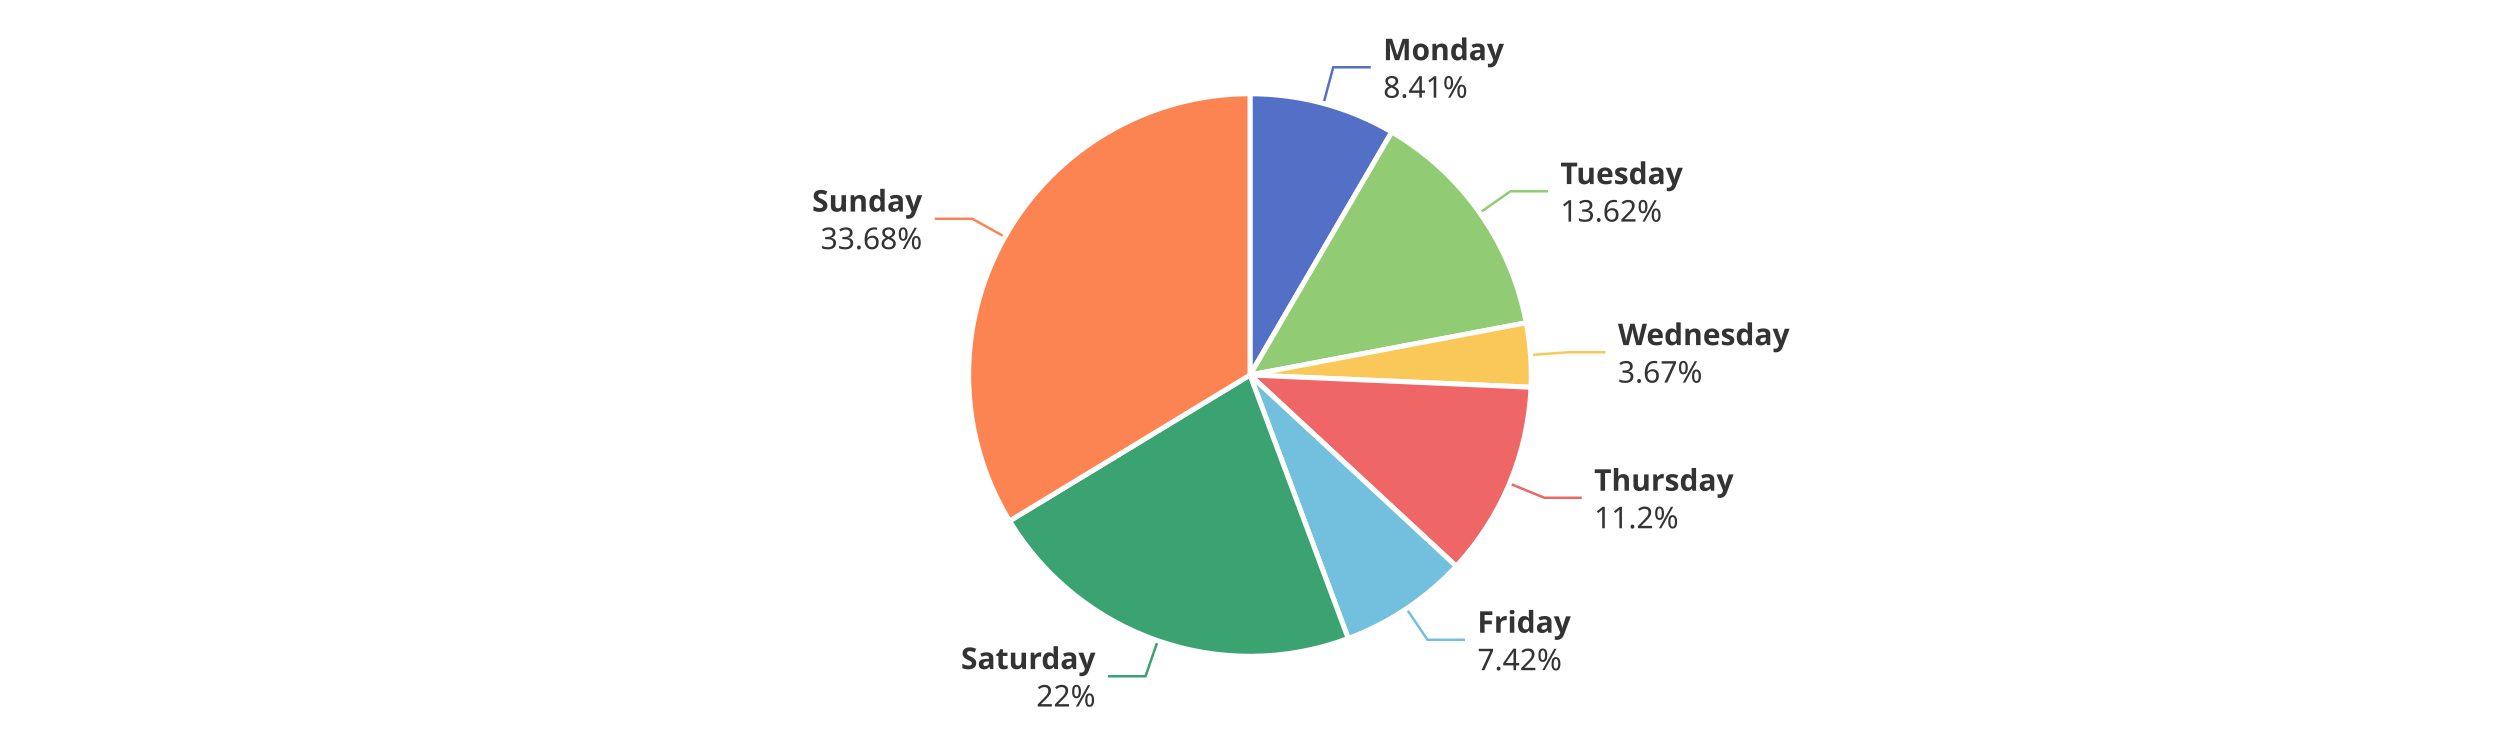
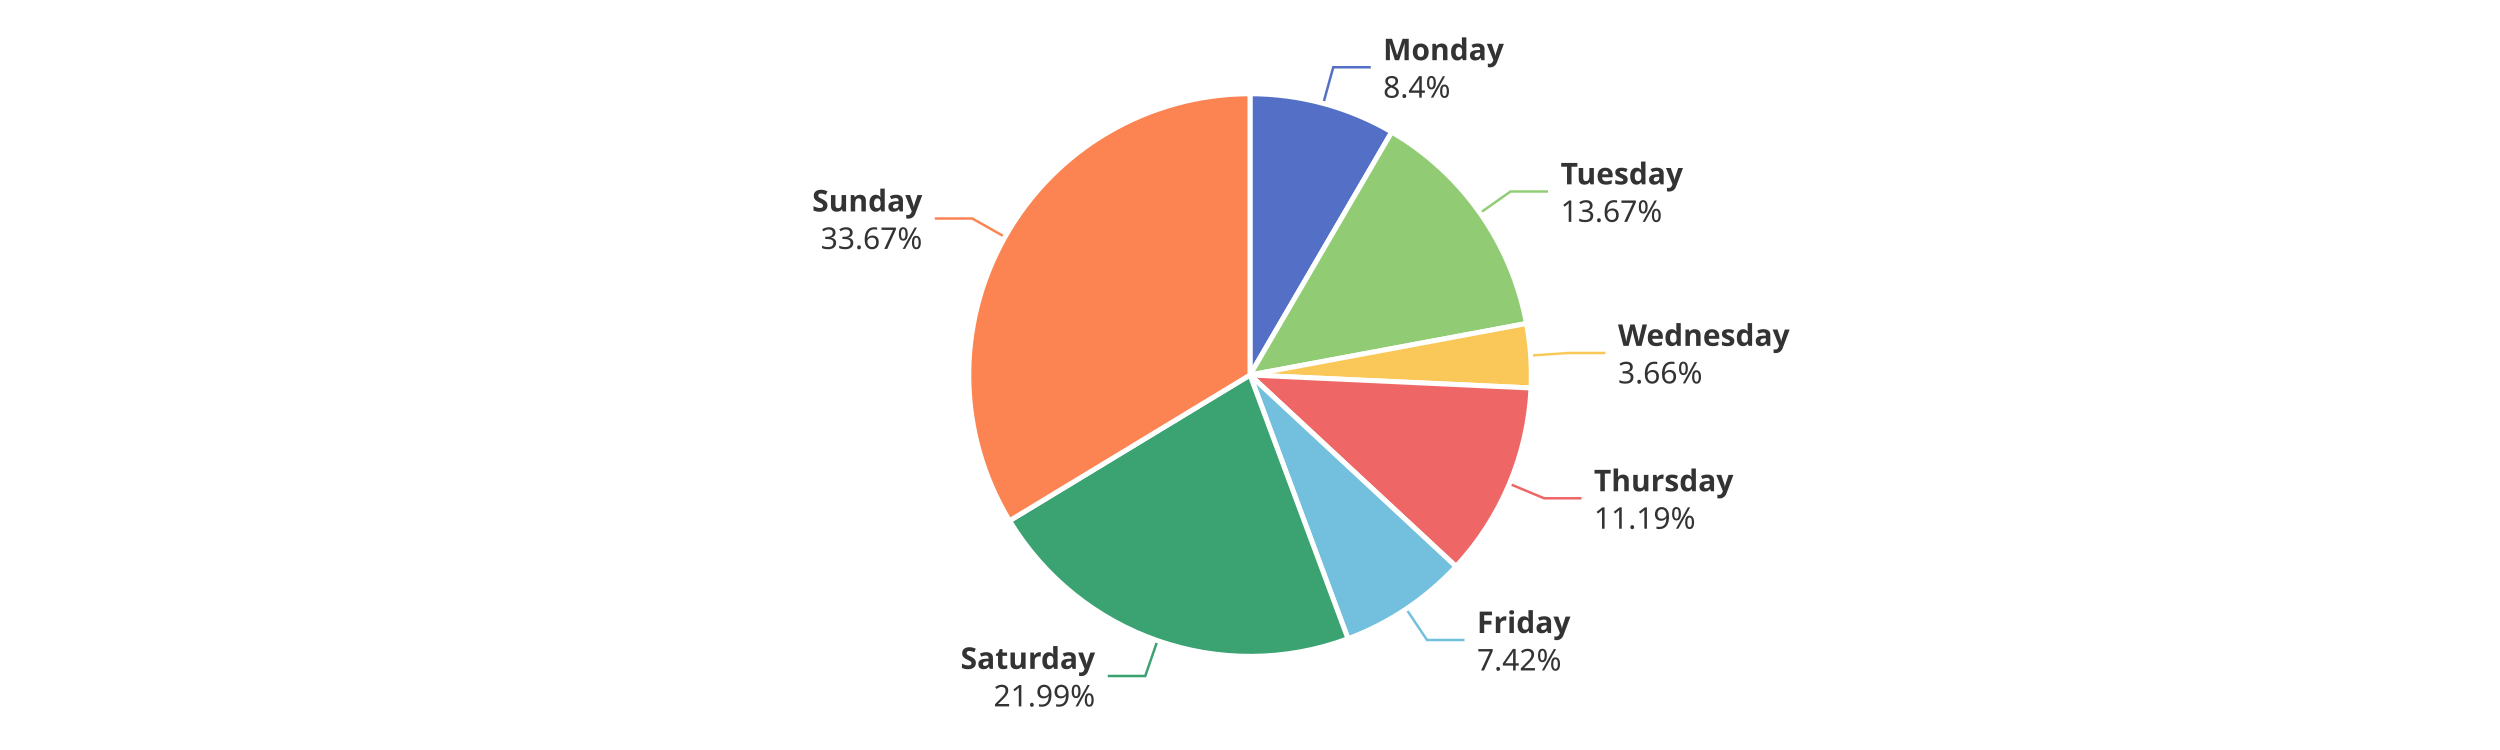
<svg xmlns="http://www.w3.org/2000/svg" width="1000" height="300" version="1.1" baseProfile="full" viewBox="0 0 1000 300">
  <rect width="1000" height="300" x="0" y="0" id="0" fill="#ffffff" />
-   <polyline points="529.4 41.4 533.3 26.9 548.3 26.9" fill="none" stroke="#5470c6" />
-   <polyline points="591.9 85.1 604.2 76.5 619.2 76.5" fill="none" stroke="#91cc75" />
-   <polyline points="612.2 142 627.2 140.9 642.2 140.9" fill="none" stroke="#fac858" />
-   <polyline points="603.8 193.4 617.7 199.1 632.7 199.1" fill="none" stroke="#ee6666" />
-   <polyline points="562.6 243.5 571 255.9 586 255.9" fill="none" stroke="#73c0de" />
-   <polyline points="463.1 256.3 458.2 270.5 443.2 270.5" fill="none" stroke="#3ba272" />
-   <polyline points="402 94.8 388.9 87.5 373.9 87.5" fill="none" stroke="#fc8452" />
+   <polyline points="529.3 41.4 533.3 26.9 548.3 26.9" fill="none" stroke="#5470c6" />
+   <polyline points="592 85.2 604.2 76.6 619.2 76.6" fill="none" stroke="#91cc75" />
+   <polyline points="612.2 142.2 627.2 141.2 642.2 141.2" fill="none" stroke="#fac858" />
+   <polyline points="603.7 193.5 617.6 199.3 632.6 199.3" fill="none" stroke="#ee6666" />
+   <polyline points="562.5 243.6 570.8 256 585.8 256" fill="none" stroke="#73c0de" />
+   <polyline points="463 256.2 458.1 270.4 443.1 270.4" fill="none" stroke="#3ba272" />
+   <polyline points="402 94.8 388.9 87.4 373.9 87.4" fill="none" stroke="#fc8452" />
  <path d="M500 37.5A112.5 112.5 0 0 1 556.7 52.8L500 150Z" fill="#5470c6" stroke="#fff" stroke-width="2" stroke-linejoin="round" />
-   <path d="M556.7 52.8A112.5 112.5 0 0 1 610.5 129.1L500 150Z" fill="#91cc75" stroke="#fff" stroke-width="2" stroke-linejoin="round" />
-   <path d="M610.5 129.1A112.5 112.5 0 0 1 612.4 154.9L500 150Z" fill="#fac858" stroke="#fff" stroke-width="2" stroke-linejoin="round" />
-   <path d="M612.4 154.9A112.5 112.5 0 0 1 582.5 226.5L500 150Z" fill="#ee6666" stroke="#fff" stroke-width="2" stroke-linejoin="round" />
-   <path d="M582.5 226.5A112.5 112.5 0 0 1 539.3 255.4L500 150Z" fill="#73c0de" stroke="#fff" stroke-width="2" stroke-linejoin="round" />
-   <path d="M539.3 255.4A112.5 112.5 0 0 1 403.8 208.4L500 150Z" fill="#3ba272" stroke="#fff" stroke-width="2" stroke-linejoin="round" />
-   <path d="M403.8 208.4A112.5 112.5 0 0 1 500 37.5L500 150Z" fill="#fc8452" stroke="#fff" stroke-width="2" stroke-linejoin="round" />
-   <path d="M0 -15l42.8 0l0 30l-42.8 0Z" transform="translate(553.2927 26.9234)" fill="none" />
-   <text dominant-baseline="central" text-anchor="start" style="font-size:12px;font-family:sans-serif;font-weight:bold;" y="-7.5" transform="translate(553.2927 26.9234)" fill="#333" stroke="rgb(255,255,255)" stroke-width="2" paint-order="stroke" stroke-miterlimit="2">Monday</text>
-   <text dominant-baseline="central" text-anchor="start" style="font-size:12px;font-family:sans-serif;" y="7.5" transform="translate(553.2927 26.9234)" fill="#333" stroke="rgb(255,255,255)" stroke-width="2" paint-order="stroke" stroke-miterlimit="2">8.41%</text>
-   <path d="M0 -15l46.2 0l0 30l-46.2 0Z" transform="translate(624.1687 76.4804)" fill="none" />
-   <text dominant-baseline="central" text-anchor="start" style="font-size:12px;font-family:sans-serif;font-weight:bold;" y="-7.5" transform="translate(624.1687 76.4804)" fill="#333" stroke="rgb(255,255,255)" stroke-width="2" paint-order="stroke" stroke-miterlimit="2">Tuesday</text>
-   <text dominant-baseline="central" text-anchor="start" style="font-size:12px;font-family:sans-serif;" y="7.5" transform="translate(624.1687 76.4804)" fill="#333" stroke="rgb(255,255,255)" stroke-width="2" paint-order="stroke" stroke-miterlimit="2">13.62%</text>
-   <path d="M0 -15l63.6 0l0 30l-63.6 0Z" transform="translate(647.1746 140.8961)" fill="none" />
-   <text dominant-baseline="central" text-anchor="start" style="font-size:12px;font-family:sans-serif;font-weight:bold;" y="-7.5" transform="translate(647.1746 140.8961)" fill="#333" stroke="rgb(255,255,255)" stroke-width="2" paint-order="stroke" stroke-miterlimit="2">Wednesday</text>
-   <text dominant-baseline="central" text-anchor="start" style="font-size:12px;font-family:sans-serif;" y="7.5" transform="translate(647.1746 140.8961)" fill="#333" stroke="rgb(255,255,255)" stroke-width="2" paint-order="stroke" stroke-miterlimit="2">3.67%</text>
-   <path d="M0 -15l50.2 0l0 30l-50.2 0Z" transform="translate(637.6504 199.1388)" fill="none" />
-   <text dominant-baseline="central" text-anchor="start" style="font-size:12px;font-family:sans-serif;font-weight:bold;" y="-7.5" transform="translate(637.6504 199.1388)" fill="#333" stroke="rgb(255,255,255)" stroke-width="2" paint-order="stroke" stroke-miterlimit="2">Thursday</text>
-   <text dominant-baseline="central" text-anchor="start" style="font-size:12px;font-family:sans-serif;" y="7.5" transform="translate(637.6504 199.1388)" fill="#333" stroke="rgb(255,255,255)" stroke-width="2" paint-order="stroke" stroke-miterlimit="2">11.2%</text>
-   <path d="M0 -15l34.2 0l0 30l-34.2 0Z" transform="translate(590.9621 255.9275)" fill="none" />
-   <text dominant-baseline="central" text-anchor="start" style="font-size:12px;font-family:sans-serif;font-weight:bold;" y="-7.5" transform="translate(590.9621 255.9275)" fill="#333" stroke="rgb(255,255,255)" stroke-width="2" paint-order="stroke" stroke-miterlimit="2">Friday</text>
-   <text dominant-baseline="central" text-anchor="start" style="font-size:12px;font-family:sans-serif;" y="7.5" transform="translate(590.9621 255.9275)" fill="#333" stroke="rgb(255,255,255)" stroke-width="2" paint-order="stroke" stroke-miterlimit="2">7.42%</text>
-   <path d="M-48.2 -15l48.2 0l0 30l-48.2 0Z" transform="translate(438.2123 270.4576)" fill="none" />
-   <text dominant-baseline="central" text-anchor="end" style="font-size:12px;font-family:sans-serif;font-weight:bold;" y="-7.5" transform="translate(438.2123 270.4576)" fill="#333" stroke="rgb(255,255,255)" stroke-width="2" paint-order="stroke" stroke-miterlimit="2">Saturday</text>
-   <text dominant-baseline="central" text-anchor="end" style="font-size:12px;font-family:sans-serif;" y="7.5" transform="translate(438.2123 270.4576)" fill="#333" stroke="rgb(255,255,255)" stroke-width="2" paint-order="stroke" stroke-miterlimit="2">22%</text>
-   <path d="M-40.9 -15l40.9 0l0 30l-40.9 0Z" transform="translate(368.881 87.4795)" fill="none" />
-   <text dominant-baseline="central" text-anchor="end" style="font-size:12px;font-family:sans-serif;font-weight:bold;" y="-7.5" transform="translate(368.881 87.4795)" fill="#333" stroke="rgb(255,255,255)" stroke-width="2" paint-order="stroke" stroke-miterlimit="2">Sunday</text>
-   <text dominant-baseline="central" text-anchor="end" style="font-size:12px;font-family:sans-serif;" y="7.5" transform="translate(368.881 87.4795)" fill="#333" stroke="rgb(255,255,255)" stroke-width="2" paint-order="stroke" stroke-miterlimit="2">33.68%</text>
+   <path d="M556.7 52.8A112.5 112.5 0 0 1 610.6 129.4L500 150Z" fill="#91cc75" stroke="#fff" stroke-width="2" stroke-linejoin="round" />
+   <path d="M610.6 129.4A112.5 112.5 0 0 1 612.4 155.2L500 150Z" fill="#fac858" stroke="#fff" stroke-width="2" stroke-linejoin="round" />
+   <path d="M612.4 155.2A112.5 112.5 0 0 1 582.4 226.6L500 150Z" fill="#ee6666" stroke="#fff" stroke-width="2" stroke-linejoin="round" />
+   <path d="M582.4 226.6A112.5 112.5 0 0 1 539.2 255.5L500 150Z" fill="#73c0de" stroke="#fff" stroke-width="2" stroke-linejoin="round" />
+   <path d="M539.2 255.5A112.5 112.5 0 0 1 403.8 208.3L500 150Z" fill="#3ba272" stroke="#fff" stroke-width="2" stroke-linejoin="round" />
+   <path d="M403.8 208.3A112.5 112.5 0 0 1 500 37.5L500 150Z" fill="#fc8452" stroke="#fff" stroke-width="2" stroke-linejoin="round" />
+   <path d="M0 -15l42.8 0l0 30l-42.8 0Z" transform="translate(553.2573 26.9138)" fill="none" />
+   <text dominant-baseline="central" text-anchor="start" style="font-size:12px;font-family:sans-serif;font-weight:bold;" y="-7.5" transform="translate(553.2573 26.9138)" fill="#333" stroke="rgb(255,255,255)" stroke-width="2" paint-order="stroke" stroke-miterlimit="2">Monday</text>
+   <text dominant-baseline="central" text-anchor="start" style="font-size:12px;font-family:sans-serif;" y="7.5" transform="translate(553.2573 26.9138)" fill="#333" stroke="rgb(255,255,255)" stroke-width="2" paint-order="stroke" stroke-miterlimit="2">8.4%</text>
+   <path d="M0 -15l46.2 0l0 30l-46.2 0Z" transform="translate(624.2449 76.5885)" fill="none" />
+   <text dominant-baseline="central" text-anchor="start" style="font-size:12px;font-family:sans-serif;font-weight:bold;" y="-7.5" transform="translate(624.2449 76.5885)" fill="#333" stroke="rgb(255,255,255)" stroke-width="2" paint-order="stroke" stroke-miterlimit="2">Tuesday</text>
+   <text dominant-baseline="central" text-anchor="start" style="font-size:12px;font-family:sans-serif;" y="7.5" transform="translate(624.2449 76.5885)" fill="#333" stroke="rgb(255,255,255)" stroke-width="2" paint-order="stroke" stroke-miterlimit="2">13.67%</text>
+   <path d="M0 -15l63.6 0l0 30l-63.6 0Z" transform="translate(647.1956 141.1948)" fill="none" />
+   <text dominant-baseline="central" text-anchor="start" style="font-size:12px;font-family:sans-serif;font-weight:bold;" y="-7.5" transform="translate(647.1956 141.1948)" fill="#333" stroke="rgb(255,255,255)" stroke-width="2" paint-order="stroke" stroke-miterlimit="2">Wednesday</text>
+   <text dominant-baseline="central" text-anchor="start" style="font-size:12px;font-family:sans-serif;" y="7.5" transform="translate(647.1956 141.1948)" fill="#333" stroke="rgb(255,255,255)" stroke-width="2" paint-order="stroke" stroke-miterlimit="2">3.66%</text>
+   <path d="M0 -15l50.2 0l0 30l-50.2 0Z" transform="translate(637.5634 199.3467)" fill="none" />
+   <text dominant-baseline="central" text-anchor="start" style="font-size:12px;font-family:sans-serif;font-weight:bold;" y="-7.5" transform="translate(637.5634 199.3467)" fill="#333" stroke="rgb(255,255,255)" stroke-width="2" paint-order="stroke" stroke-miterlimit="2">Thursday</text>
+   <text dominant-baseline="central" text-anchor="start" style="font-size:12px;font-family:sans-serif;" y="7.5" transform="translate(637.5634 199.3467)" fill="#333" stroke="rgb(255,255,255)" stroke-width="2" paint-order="stroke" stroke-miterlimit="2">11.19%</text>
+   <path d="M0 -15l34.2 0l0 30l-34.2 0Z" transform="translate(590.8019 256.0346)" fill="none" />
+   <text dominant-baseline="central" text-anchor="start" style="font-size:12px;font-family:sans-serif;font-weight:bold;" y="-7.5" transform="translate(590.8019 256.0346)" fill="#333" stroke="rgb(255,255,255)" stroke-width="2" paint-order="stroke" stroke-miterlimit="2">Friday</text>
+   <text dominant-baseline="central" text-anchor="start" style="font-size:12px;font-family:sans-serif;" y="7.5" transform="translate(590.8019 256.0346)" fill="#333" stroke="rgb(255,255,255)" stroke-width="2" paint-order="stroke" stroke-miterlimit="2">7.42%</text>
+   <path d="M-48.2 -15l48.2 0l0 30l-48.2 0Z" transform="translate(438.0569 270.4036)" fill="none" />
+   <text dominant-baseline="central" text-anchor="end" style="font-size:12px;font-family:sans-serif;font-weight:bold;" y="-7.5" transform="translate(438.0569 270.4036)" fill="#333" stroke="rgb(255,255,255)" stroke-width="2" paint-order="stroke" stroke-miterlimit="2">Saturday</text>
+   <text dominant-baseline="central" text-anchor="end" style="font-size:12px;font-family:sans-serif;" y="7.5" transform="translate(438.0569 270.4036)" fill="#333" stroke="rgb(255,255,255)" stroke-width="2" paint-order="stroke" stroke-miterlimit="2">21.99%</text>
+   <path d="M-40.9 -15l40.9 0l0 30l-40.9 0Z" transform="translate(368.9137 87.4214)" fill="none" />
+   <text dominant-baseline="central" text-anchor="end" style="font-size:12px;font-family:sans-serif;font-weight:bold;" y="-7.5" transform="translate(368.9137 87.4214)" fill="#333" stroke="rgb(255,255,255)" stroke-width="2" paint-order="stroke" stroke-miterlimit="2">Sunday</text>
+   <text dominant-baseline="central" text-anchor="end" style="font-size:12px;font-family:sans-serif;" y="7.5" transform="translate(368.9137 87.4214)" fill="#333" stroke="rgb(255,255,255)" stroke-width="2" paint-order="stroke" stroke-miterlimit="2">33.67%</text>
</svg>
